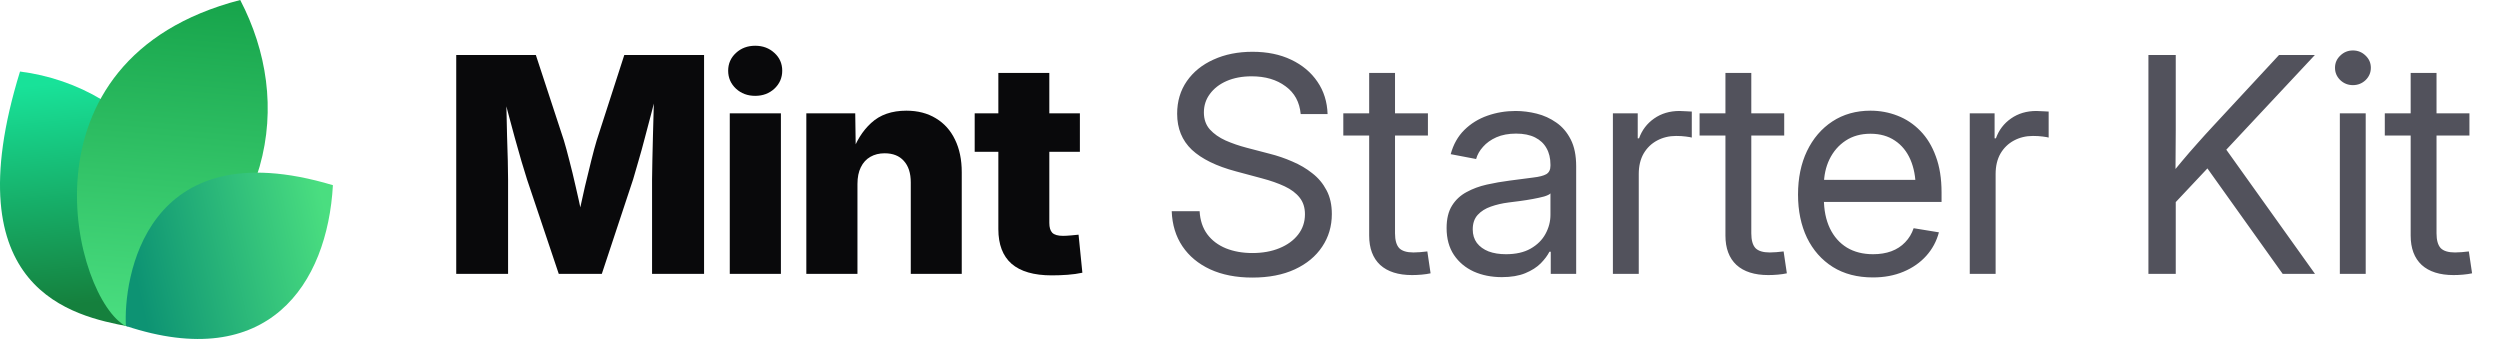
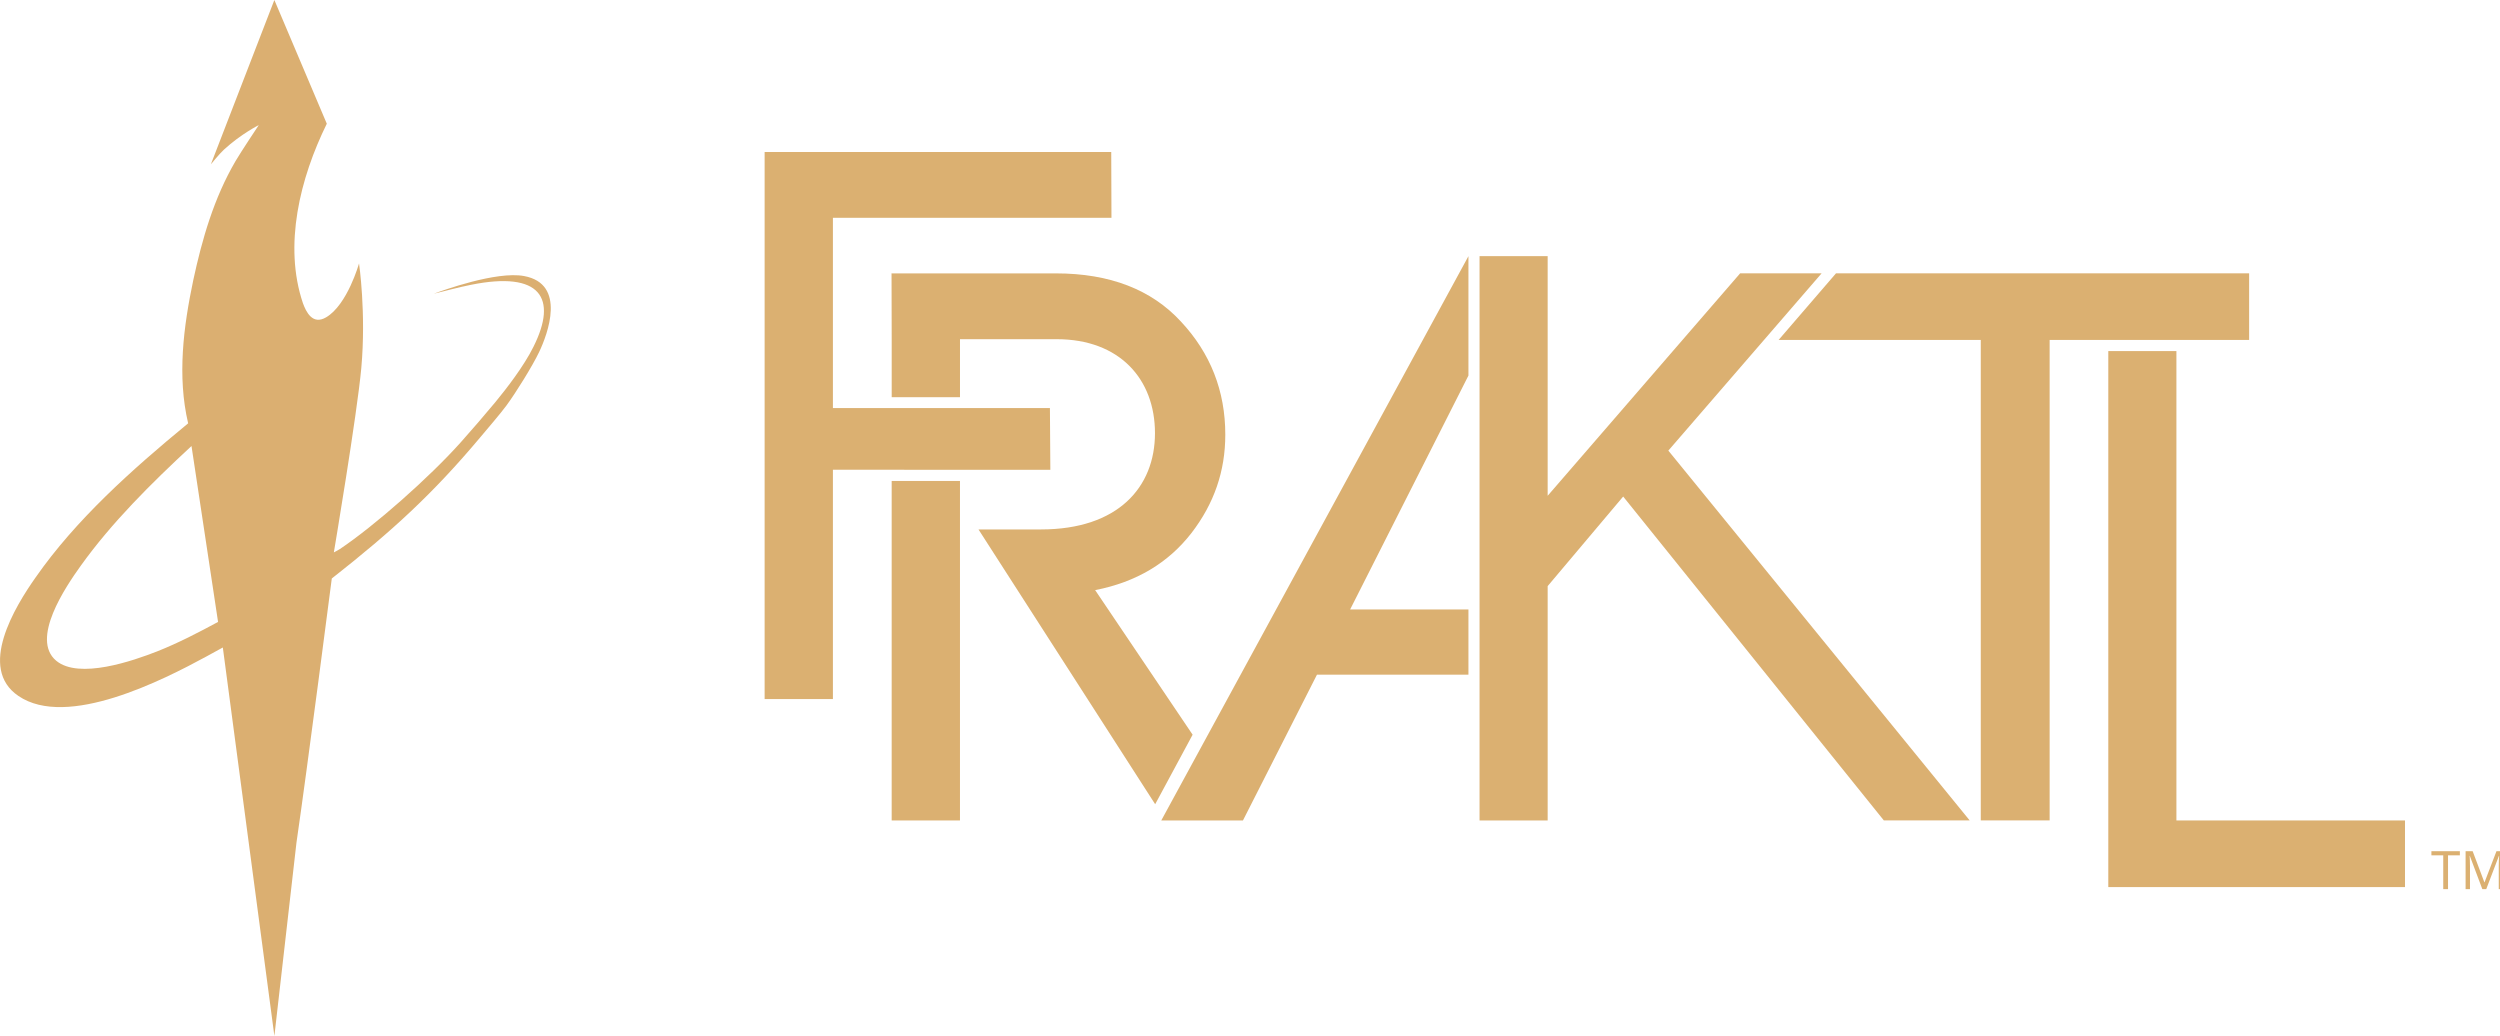
- <svg xmlns="http://www.w3.org/2000/svg" width="177" height="24" viewBox="0 0 177 24" fill="none">
-   <path d="M9.061 23.108C5.268 22.377 -3.391 20.627 1.417 5.064C9.634 6.099 16.973 14.064 9.061 23.108Z" fill="url(#paint0_linear_17557_2020)" />
-   <path d="M8.919 23.094C5.276 21.222 0.784 4.209 17.007 0C20.757 7.193 19.621 16.545 8.919 23.094Z" fill="url(#paint1_linear_17557_2020)" />
-   <path d="M8.914 23.079C8.735 19.882 10.159 9.085 23.57 13.111C23.181 20.123 18.984 26.418 8.914 23.079Z" fill="url(#paint2_linear_17557_2020)" />
-   <path d="M32.301 19.392V3.894H37.938L39.925 9.948C40.036 10.315 40.164 10.787 40.31 11.362C40.462 11.938 40.611 12.552 40.757 13.204C40.91 13.855 41.048 14.483 41.173 15.086C41.305 15.682 41.412 16.192 41.495 16.615H40.695C40.771 16.192 40.871 15.682 40.996 15.086C41.128 14.49 41.267 13.866 41.412 13.214C41.565 12.562 41.714 11.948 41.86 11.373C42.005 10.79 42.133 10.315 42.244 9.948L44.2 3.894H49.848V19.392H46.166V12.704C46.166 12.357 46.173 11.917 46.187 11.383C46.2 10.849 46.214 10.27 46.228 9.646C46.249 9.022 46.266 8.391 46.28 7.753C46.301 7.115 46.311 6.519 46.311 5.964H46.623C46.485 6.561 46.332 7.181 46.166 7.826C45.999 8.471 45.833 9.102 45.666 9.719C45.507 10.336 45.351 10.901 45.198 11.414C45.053 11.928 44.928 12.357 44.824 12.704L42.608 19.392H39.561L37.314 12.704C37.203 12.357 37.072 11.928 36.919 11.414C36.773 10.901 36.614 10.34 36.441 9.729C36.274 9.112 36.104 8.481 35.931 7.836C35.764 7.192 35.608 6.567 35.463 5.964H35.827C35.834 6.512 35.844 7.105 35.858 7.743C35.872 8.374 35.886 9.005 35.9 9.636C35.92 10.26 35.938 10.839 35.952 11.373C35.965 11.907 35.972 12.351 35.972 12.704V19.392H32.301ZM51.668 19.392V8.024H55.288V19.392H51.668ZM53.468 6.786C52.927 6.786 52.473 6.616 52.105 6.276C51.738 5.93 51.554 5.507 51.554 5.007C51.554 4.508 51.738 4.088 52.105 3.749C52.473 3.409 52.927 3.239 53.468 3.239C54.009 3.239 54.463 3.409 54.83 3.749C55.198 4.082 55.382 4.501 55.382 5.007C55.382 5.507 55.198 5.93 54.83 6.276C54.463 6.616 54.009 6.786 53.468 6.786ZM60.708 13.027V19.392H57.088V8.024H60.551L60.593 10.967H60.281C60.593 10.024 61.061 9.268 61.685 8.7C62.309 8.124 63.138 7.836 64.171 7.836C64.975 7.836 65.672 8.017 66.262 8.377C66.851 8.731 67.302 9.234 67.614 9.885C67.933 10.537 68.092 11.307 68.092 12.194V19.392H64.483V12.912C64.483 12.26 64.32 11.754 63.994 11.394C63.675 11.033 63.221 10.853 62.632 10.853C62.25 10.853 61.914 10.936 61.623 11.102C61.332 11.269 61.106 11.515 60.947 11.841C60.787 12.16 60.708 12.555 60.708 13.027ZM76.456 8.024V10.749H69.008V8.024H76.456ZM70.683 5.163H74.292V15.783C74.292 16.102 74.361 16.334 74.5 16.48C74.646 16.625 74.899 16.698 75.259 16.698C75.405 16.698 75.596 16.688 75.831 16.667C76.074 16.646 76.251 16.629 76.362 16.615L76.632 19.309C76.313 19.378 75.963 19.427 75.582 19.455C75.207 19.482 74.836 19.496 74.469 19.496C73.2 19.496 72.25 19.222 71.619 18.674C70.995 18.127 70.683 17.308 70.683 16.22V5.163Z" fill="#09090B" />
-   <path d="M88.667 19.652C87.523 19.652 86.528 19.458 85.682 19.07C84.843 18.681 84.188 18.137 83.716 17.437C83.245 16.736 82.992 15.908 82.957 14.951H84.933C84.968 15.596 85.148 16.14 85.474 16.584C85.8 17.021 86.24 17.354 86.795 17.582C87.35 17.804 87.974 17.915 88.667 17.915C89.388 17.915 90.026 17.801 90.581 17.572C91.143 17.343 91.583 17.024 91.902 16.615C92.228 16.199 92.391 15.717 92.391 15.169C92.391 14.698 92.266 14.306 92.017 13.994C91.767 13.675 91.413 13.408 90.956 13.193C90.498 12.978 89.954 12.787 89.323 12.621L87.502 12.132C86.123 11.765 85.082 11.255 84.382 10.603C83.689 9.944 83.342 9.095 83.342 8.055C83.342 7.174 83.571 6.404 84.028 5.746C84.486 5.087 85.117 4.577 85.921 4.217C86.726 3.849 87.645 3.666 88.678 3.666C89.718 3.666 90.63 3.853 91.413 4.227C92.204 4.602 92.824 5.122 93.275 5.787C93.726 6.446 93.965 7.209 93.993 8.076H92.089C92.013 7.23 91.656 6.574 91.018 6.11C90.387 5.638 89.586 5.403 88.615 5.403C87.95 5.403 87.36 5.513 86.847 5.735C86.341 5.957 85.946 6.262 85.661 6.651C85.377 7.032 85.235 7.469 85.235 7.961C85.235 8.447 85.377 8.849 85.661 9.168C85.946 9.48 86.317 9.74 86.774 9.948C87.232 10.149 87.724 10.319 88.251 10.457L89.884 10.884C90.439 11.023 90.977 11.206 91.496 11.435C92.023 11.657 92.495 11.934 92.911 12.267C93.334 12.593 93.67 12.995 93.92 13.474C94.17 13.945 94.294 14.504 94.294 15.149C94.294 16.015 94.066 16.788 93.608 17.468C93.157 18.148 92.512 18.681 91.673 19.07C90.834 19.458 89.832 19.652 88.667 19.652ZM101.097 8.024V9.594H95.106V8.024H101.097ZM96.937 5.163H98.767V16.521C98.767 17 98.865 17.347 99.059 17.562C99.26 17.77 99.6 17.874 100.078 17.874C100.21 17.874 100.366 17.867 100.546 17.853C100.733 17.832 100.903 17.815 101.056 17.801L101.285 19.351C101.097 19.392 100.886 19.423 100.65 19.444C100.414 19.465 100.189 19.475 99.974 19.475C98.996 19.475 98.244 19.236 97.717 18.758C97.197 18.272 96.937 17.579 96.937 16.677V5.163ZM106.33 19.621C105.595 19.621 104.932 19.489 104.343 19.226C103.754 18.955 103.285 18.564 102.939 18.05C102.592 17.53 102.419 16.896 102.419 16.147C102.419 15.495 102.547 14.965 102.804 14.556C103.06 14.146 103.403 13.828 103.833 13.599C104.263 13.363 104.742 13.186 105.269 13.068C105.796 12.95 106.333 12.857 106.881 12.787C107.574 12.69 108.132 12.617 108.555 12.569C108.978 12.52 109.287 12.441 109.481 12.33C109.675 12.212 109.772 12.014 109.772 11.737V11.654C109.772 11.203 109.679 10.815 109.492 10.489C109.311 10.163 109.041 9.91 108.68 9.729C108.32 9.549 107.872 9.459 107.338 9.459C106.805 9.459 106.34 9.546 105.945 9.719C105.556 9.892 105.241 10.118 104.998 10.395C104.755 10.665 104.593 10.953 104.509 11.258L102.71 10.915C102.897 10.222 103.22 9.65 103.677 9.199C104.135 8.748 104.679 8.412 105.31 8.19C105.941 7.968 106.607 7.857 107.307 7.857C107.8 7.857 108.295 7.92 108.795 8.044C109.301 8.169 109.765 8.381 110.188 8.679C110.611 8.97 110.951 9.369 111.208 9.875C111.464 10.374 111.593 11.005 111.593 11.768V19.392H109.793V17.822H109.7C109.568 18.085 109.363 18.359 109.086 18.643C108.809 18.921 108.444 19.153 107.994 19.34C107.543 19.527 106.988 19.621 106.33 19.621ZM106.621 17.998C107.321 17.998 107.904 17.867 108.368 17.603C108.84 17.333 109.19 16.986 109.419 16.563C109.654 16.133 109.772 15.682 109.772 15.211V13.692C109.703 13.769 109.554 13.841 109.325 13.911C109.096 13.973 108.829 14.032 108.524 14.088C108.226 14.143 107.921 14.192 107.609 14.233C107.304 14.275 107.033 14.309 106.798 14.337C106.354 14.393 105.938 14.49 105.549 14.628C105.168 14.76 104.86 14.954 104.624 15.211C104.388 15.467 104.27 15.811 104.27 16.241C104.27 16.615 104.367 16.934 104.561 17.198C104.762 17.461 105.04 17.662 105.393 17.801C105.747 17.933 106.156 17.998 106.621 17.998ZM114.193 19.392V8.024H115.951V9.792H116.045C116.253 9.209 116.61 8.741 117.116 8.388C117.622 8.034 118.219 7.857 118.905 7.857C119.058 7.857 119.217 7.864 119.384 7.878C119.55 7.885 119.682 7.892 119.779 7.899V9.74C119.716 9.719 119.578 9.695 119.363 9.667C119.155 9.639 118.922 9.625 118.666 9.625C118.174 9.625 117.726 9.733 117.324 9.948C116.922 10.163 116.603 10.471 116.367 10.874C116.138 11.276 116.024 11.758 116.024 12.319V19.392H114.193ZM126.322 8.024V9.594H120.33V8.024H126.322ZM122.161 5.163H123.992V16.521C123.992 17 124.089 17.347 124.283 17.562C124.484 17.77 124.824 17.874 125.302 17.874C125.434 17.874 125.59 17.867 125.77 17.853C125.958 17.832 126.127 17.815 126.28 17.801L126.509 19.351C126.322 19.392 126.11 19.423 125.874 19.444C125.639 19.465 125.413 19.475 125.198 19.475C124.221 19.475 123.468 19.236 122.941 18.758C122.421 18.272 122.161 17.579 122.161 16.677V5.163ZM132.604 19.642C131.502 19.642 130.555 19.396 129.765 18.903C128.974 18.404 128.364 17.714 127.934 16.834C127.511 15.946 127.3 14.927 127.3 13.775C127.3 12.611 127.511 11.584 127.934 10.697C128.364 9.802 128.964 9.102 129.734 8.596C130.51 8.089 131.408 7.836 132.428 7.836C133.1 7.836 133.738 7.954 134.341 8.19C134.952 8.426 135.489 8.783 135.954 9.261C136.425 9.74 136.793 10.343 137.056 11.071C137.327 11.792 137.462 12.645 137.462 13.63V14.296H128.433V12.735H136.463L135.631 13.297C135.631 12.541 135.506 11.876 135.257 11.3C135.007 10.725 134.643 10.277 134.165 9.958C133.686 9.632 133.107 9.469 132.428 9.469C131.748 9.469 131.162 9.632 130.67 9.958C130.177 10.284 129.796 10.725 129.526 11.279C129.262 11.827 129.13 12.441 129.13 13.12V14.046C129.13 14.864 129.273 15.572 129.557 16.168C129.841 16.757 130.243 17.211 130.763 17.53C131.283 17.842 131.901 17.998 132.615 17.998C133.093 17.998 133.523 17.929 133.905 17.79C134.293 17.645 134.619 17.433 134.882 17.156C135.153 16.879 135.354 16.546 135.486 16.157L137.275 16.449C137.108 17.08 136.81 17.634 136.38 18.113C135.95 18.591 135.413 18.966 134.768 19.236C134.123 19.507 133.402 19.642 132.604 19.642ZM139.459 19.392V8.024H141.217V9.792H141.311C141.519 9.209 141.876 8.741 142.382 8.388C142.888 8.034 143.485 7.857 144.171 7.857C144.324 7.857 144.483 7.864 144.649 7.878C144.816 7.885 144.948 7.892 145.045 7.899V9.74C144.982 9.719 144.844 9.695 144.629 9.667C144.421 9.639 144.188 9.625 143.932 9.625C143.439 9.625 142.992 9.733 142.59 9.948C142.188 10.163 141.869 10.471 141.633 10.874C141.404 11.276 141.29 11.758 141.29 12.319V19.392H139.459ZM153.429 14.961V12.715C153.783 12.257 154.136 11.82 154.49 11.404C154.844 10.981 155.204 10.565 155.572 10.156C155.939 9.74 156.314 9.327 156.695 8.918L161.355 3.894H163.893L157.277 10.967H157.184L153.429 14.961ZM152.108 19.392V3.894H154.043V9.241L154.022 12.559L154.043 13.505V19.392H152.108ZM161.615 19.392L155.967 11.477L157.173 9.969L163.903 19.392H161.615ZM165.661 19.392V8.024H167.492V19.392H165.661ZM166.587 6.027C166.24 6.027 165.942 5.909 165.692 5.673C165.443 5.43 165.318 5.139 165.318 4.799C165.318 4.459 165.443 4.172 165.692 3.936C165.942 3.693 166.24 3.572 166.587 3.572C166.934 3.572 167.232 3.693 167.482 3.936C167.731 4.172 167.856 4.459 167.856 4.799C167.856 5.139 167.731 5.43 167.482 5.673C167.232 5.909 166.934 6.027 166.587 6.027ZM174.836 8.024V9.594H168.844V8.024H174.836ZM170.675 5.163H172.506V16.521C172.506 17 172.603 17.347 172.797 17.562C172.998 17.77 173.338 17.874 173.816 17.874C173.948 17.874 174.104 17.867 174.284 17.853C174.472 17.832 174.641 17.815 174.794 17.801L175.023 19.351C174.836 19.392 174.624 19.423 174.388 19.444C174.153 19.465 173.927 19.475 173.712 19.475C172.735 19.475 171.982 19.236 171.455 18.758C170.935 18.272 170.675 17.579 170.675 16.677V5.163Z" fill="#52525C" />
+ <svg xmlns="http://www.w3.org/2000/svg" id="Layer_2" data-name="Layer 2" viewBox="0 0 996.86 413.08">
  <defs>
-     <linearGradient id="paint0_linear_17557_2020" x1="3.776" y1="5.916" x2="5.232" y2="21.559" gradientUnits="userSpaceOnUse">
-       <stop stop-color="#18E299" />
-       <stop offset="1" stop-color="#15803D" />
-     </linearGradient>
-     <linearGradient id="paint1_linear_17557_2020" x1="12.171" y1="-0.718" x2="10.19" y2="22.983" gradientUnits="userSpaceOnUse">
-       <stop stop-color="#16A34A" />
-       <stop offset="1" stop-color="#4ADE80" />
-     </linearGradient>
-     <linearGradient id="paint2_linear_17557_2020" x1="23.133" y1="15.353" x2="9.338" y2="18.52" gradientUnits="userSpaceOnUse">
-       <stop stop-color="#4ADE80" />
-       <stop offset="1" stop-color="#0D9373" />
-     </linearGradient>
+     <style>
+       .cls-1 {
+         fill: #dbaf71;
+       }
+ 
+       .cls-2, .cls-3 {
+         fill: #dbb071;
+       }
+ 
+       .cls-3 {
+         font-family: MyriadPro-Regular, 'Myriad Pro';
+         font-size: 21.2px;
+       }
+     </style>
  </defs>
+   <g id="Layer_2-2" data-name="Layer 2">
+     <g id="DESERT_SAND" data-name="DESERT SAND">
+       <path id="MARK" class="cls-1" d="M143.15,105.07s-4.61,16.45-13.11,21.46c-5.44,3.2-7.99-2.21-9.25-5.63-7.81-23.1-1.17-49.83,9.52-71.57L109.4,0l-25.32,65.53s3.41-4.21,5.21-5.86c6.75-6.21,13.89-9.79,13.89-9.79,0,0-7.09,10.64-9.22,14.28-8.71,14.86-13.38,31.29-16.88,47.47-3.95,18.75-6.46,38.42-2.06,57.17-22.71,18.68-44.79,38.49-60.77,61.37-8.35,11.83-23.25,36.28-6.91,47.33,19.39,13.26,57.81-6.42,74.87-15.68.99-.5,6.64-3.64,6.64-3.64l20.56,154.9,8.8-77.06c4.31-29.51,14.09-105.35,14.09-105.35,24.15-18.96,40.31-33.79,59.16-56.24,2.69-3.21,8.08-9.47,10.5-12.76,3.76-5.11,10.39-15.77,13.02-21.31,3.41-7.17,10.95-27.16-6.01-30.29-11.04-2.07-32.77,5.85-36,7.06,2.06-.5,10.41-2.71,14.81-3.56,27.83-5.63,34.65,5.27,24.96,24.66-3.86,7.84-10.91,16.88-15.26,22.17-3.35,4.07-10.23,12.05-13.82,16.04-12.57,14.04-34.37,33.27-48.12,42.48-.57.38-2.42,1.35-2.42,1.35,0,0,9.28-55.09,10.95-73.56,1.98-21.93-.9-41.63-.9-41.63ZM62.81,259.68c-9.79,3.85-31.33,11.33-40.4,3.78-10.32-8.63,3.68-29.37,9.78-37.85,12.3-17.18,28.01-32.79,44.17-47.76l10.59,70.14c-7.81,4.21-15.71,8.34-24.15,11.69Z" />
+       <g id="TITLE">
+         <polyline class="cls-2" points="382.78 191.78 382.78 327.15 355.55 327.15 355.55 191.78" />
+         <path class="cls-2" d="M436.68,235.3l38.87,57.66-14.93,27.72-70.45-109.57h24.93c30.67,0,45.44-16.81,45.44-38.38s-14.11-37.48-39.2-37.48h-38.55v23.13h-27.23v-49.37h65.45c21.57,0,38.14,6.48,49.86,19.19,11.81,12.63,17.71,27.72,17.71,45.11,0,14.52-4.43,27.47-13.53,39.28-9.19,11.81-21.9,19.52-38.38,22.72Z" />
+         <polygon class="cls-2" points="443.19 86.84 332.12 86.84 332.12 162.71 418.65 162.71 418.82 187.33 332.12 187.31 332.12 278.76 304.89 278.76 304.89 60.6 443.1 60.6 443.19 86.84" />
+         <polygon class="cls-2" points="538.36 243.01 585.53 243.01 585.53 269.01 525.14 269.01 495.62 327.15 463.05 327.15 585.53 102.14 585.53 149.75 538.36 243.01" />
+         <path class="cls-2" d="M751.18,327.15l-103.95-129.16-30.11,35.72v93.44h-27.16V102.14h27.16v95.55l76.76-88.71h32.48l-61.12,70.7,120.16,147.46h-34.21Z" />
+         <path class="cls-2" d="M789.82,135.55h-80.61l22.89-26.57h164.73v26.57h-79.55v191.59h-27.46v-191.59Z" />
+         <path class="cls-2" d="M840.67,353.71v-213.72h27.16v187.16h91.15v26.57h-118.31Z" />
+         <polygon class="cls-2" points="355.57 109 355.57 135.24 355.48 109 355.57 109" />
+         <text class="cls-3" transform="translate(969.29 354.54)">
+           <tspan x="0" y="0">TM</tspan>
+         </text>
+       </g>
+     </g>
+   </g>
</svg>
